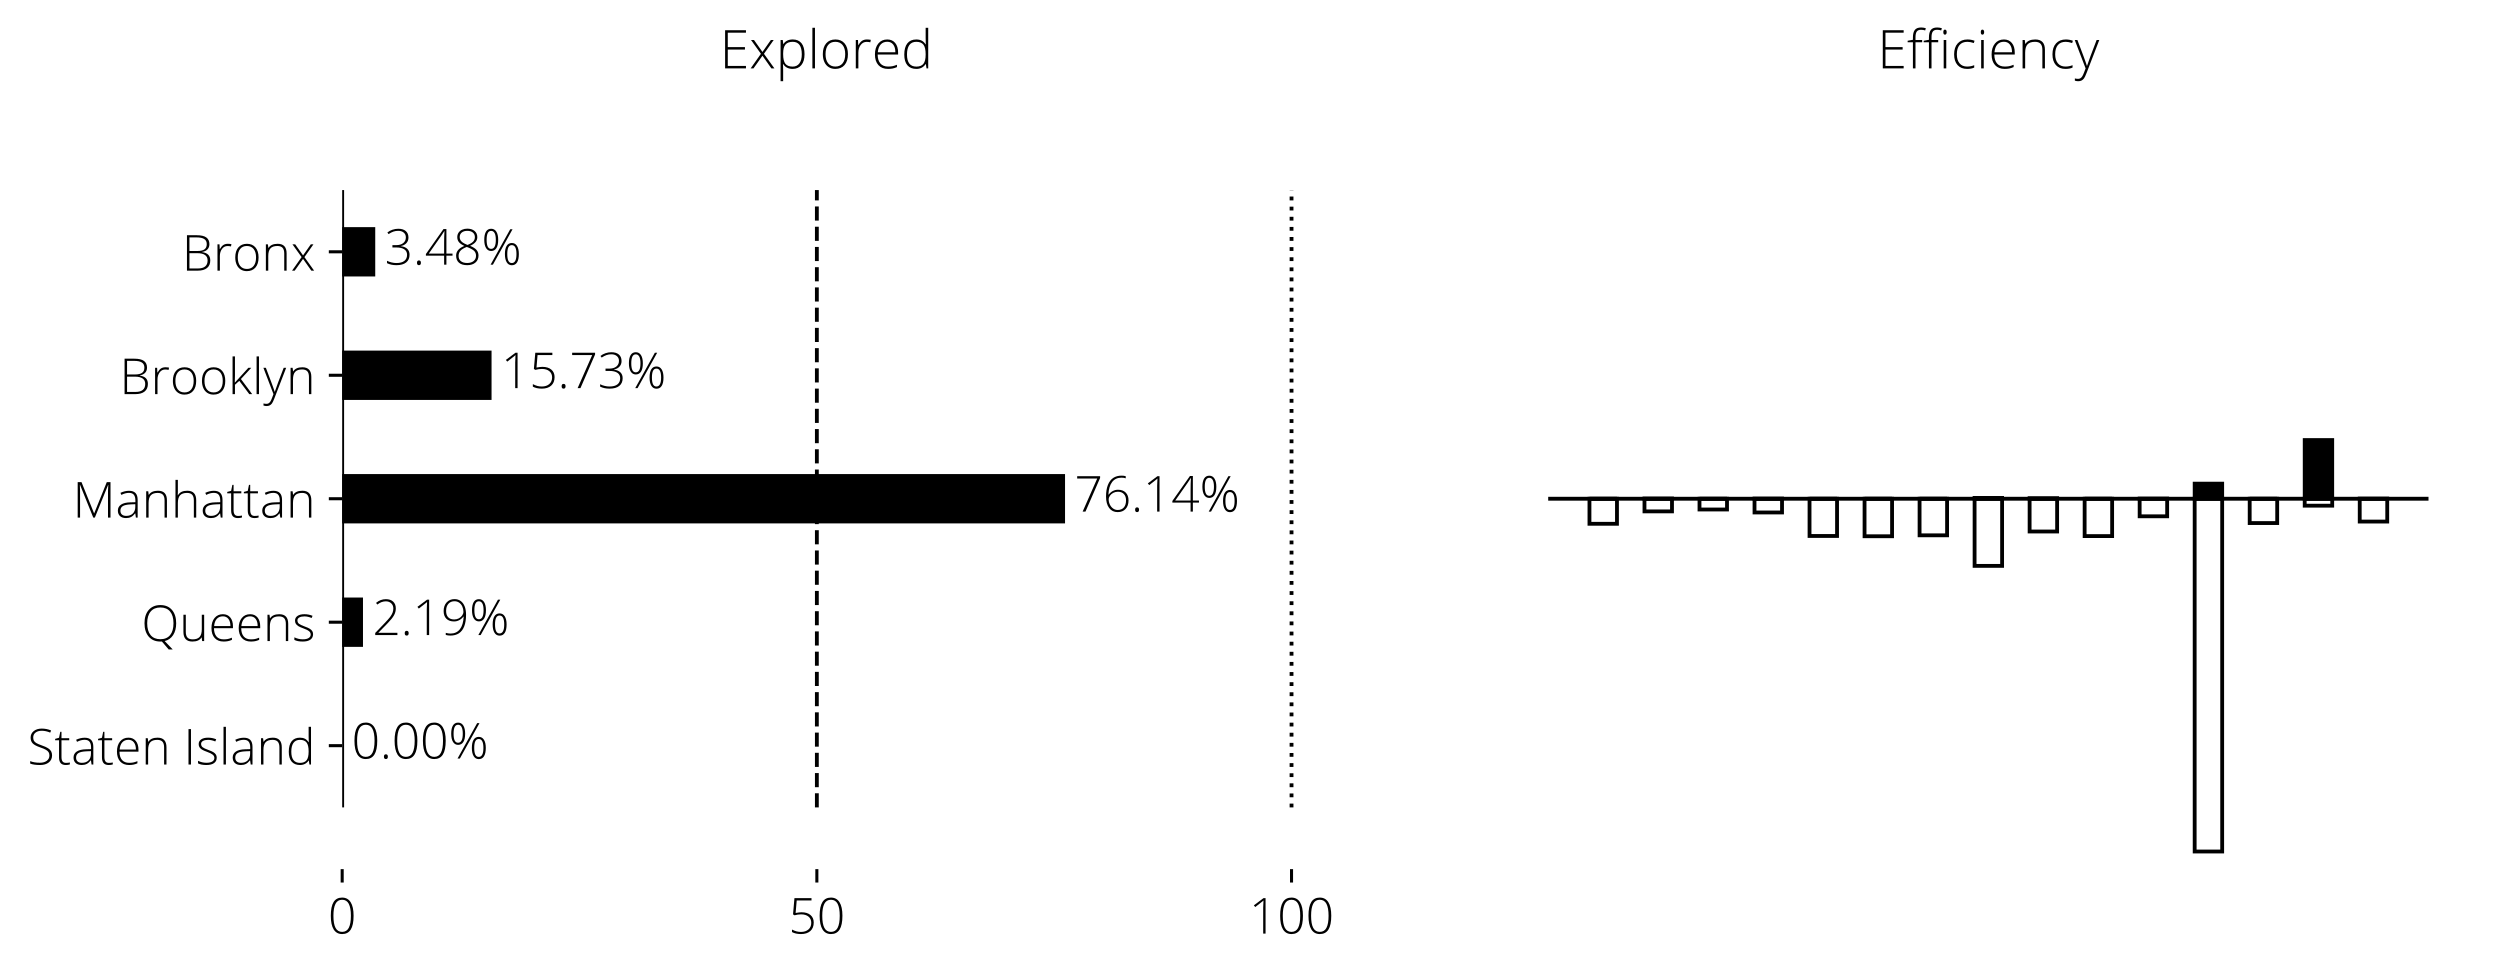
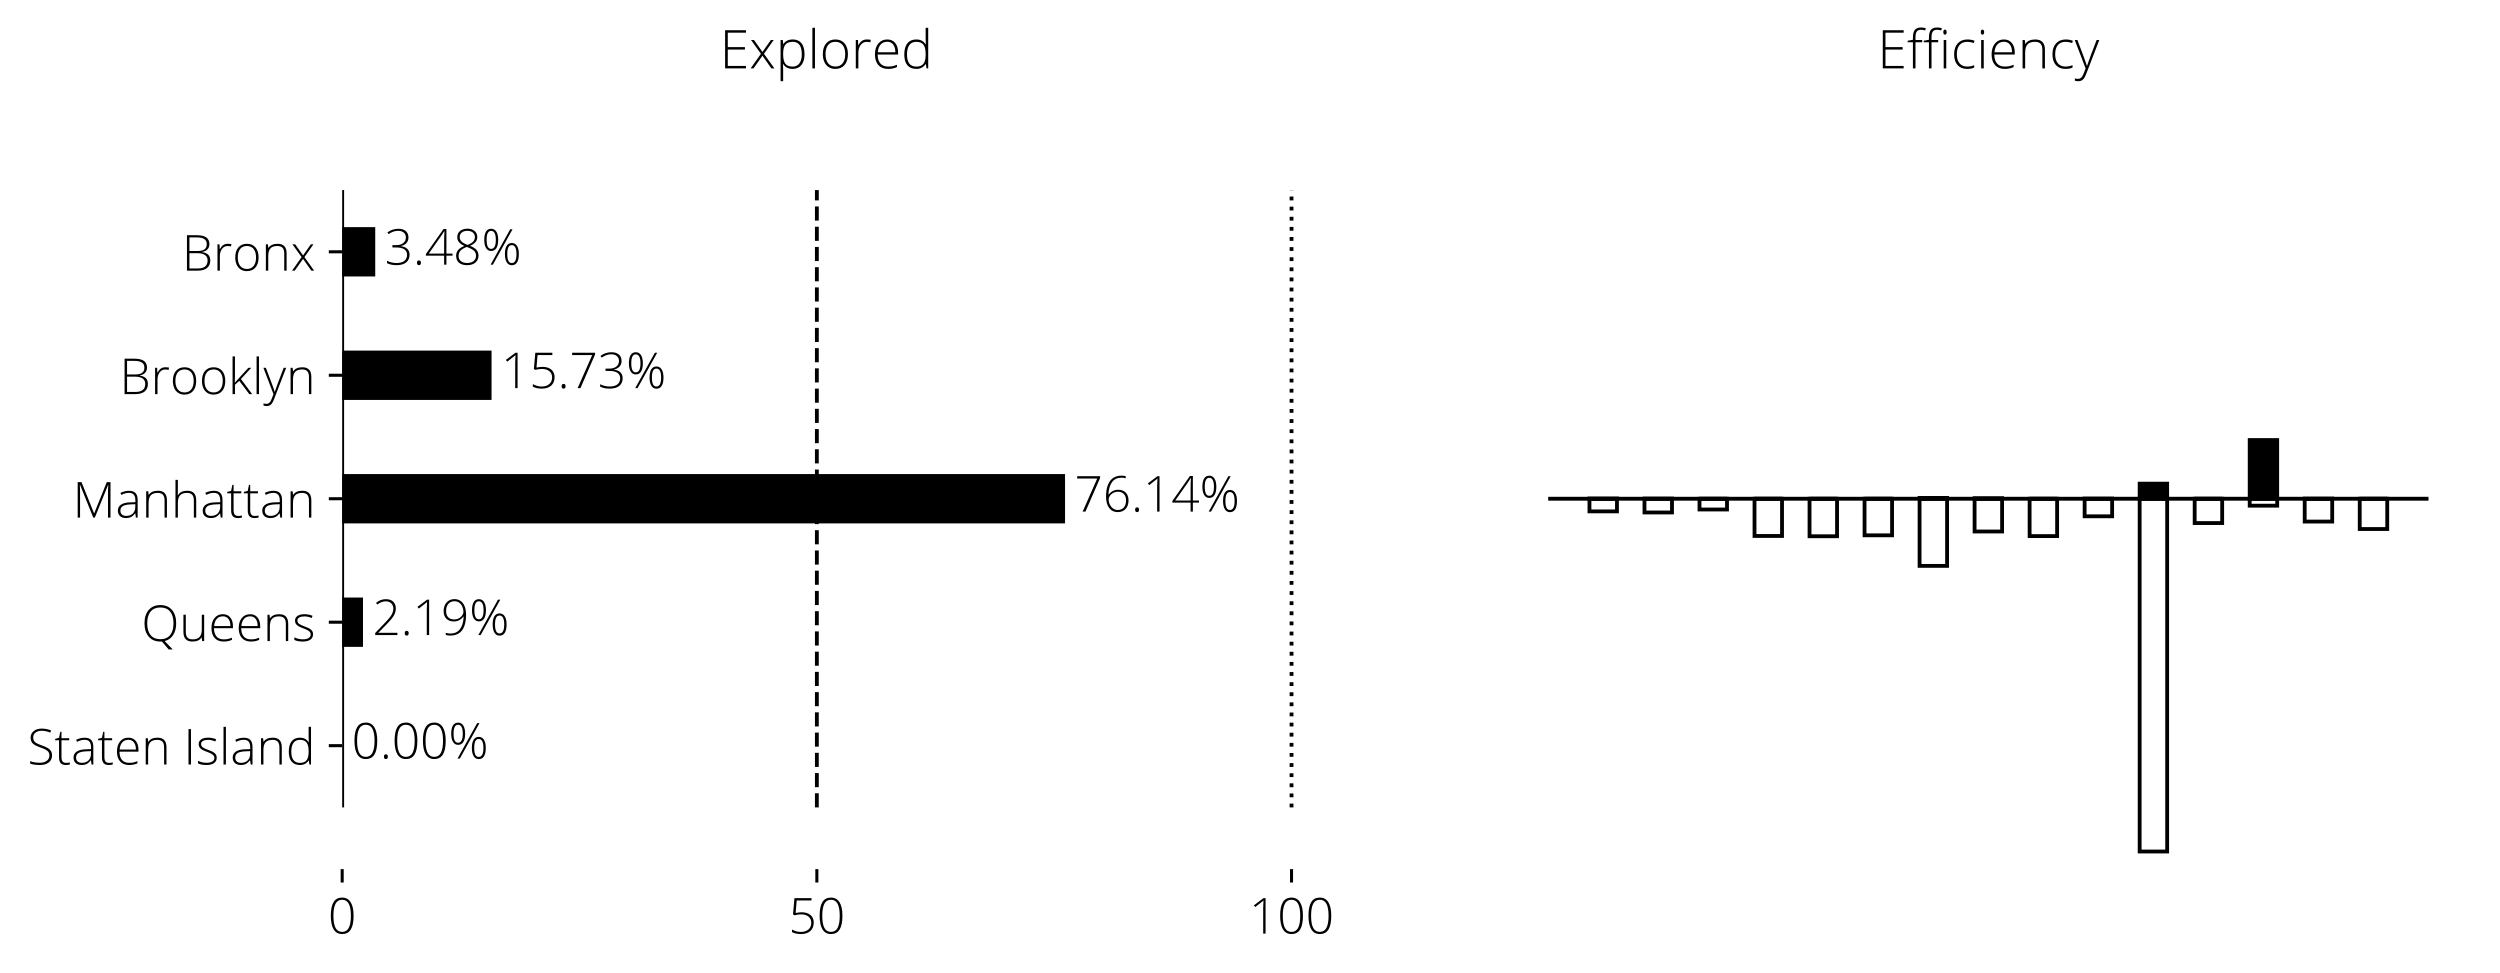
<svg xmlns="http://www.w3.org/2000/svg" xmlns:xlink="http://www.w3.org/1999/xlink" width="654.828pt" height="254.856pt" viewBox="0 0 654.828 254.856" version="1.1">
  <defs>
    <style type="text/css">*{stroke-linejoin: round; stroke-linecap: butt}</style>
  </defs>
  <g id="figure_1">
    <g id="patch_1">
      <path d="M 0 254.856  L 654.828 254.856  L 654.828 0  L 0 0  z " style="fill: #ffffff" />
    </g>
    <g id="axes_1">
      <g id="patch_2">
        <path d="M 89.628 227.654  L 343.265 227.654  L 343.265 33.614  L 89.628 33.614  L 89.628 227.654  z " style="fill: none" />
      </g>
      <g id="patch_3">
-         <path d="M 89.628 201.782  L 89.628 201.782  L 89.628 188.846  L 89.628 188.846  z " clip-path="url(#pad4d005eef)" />
+         <path d="M 89.628 201.782  L 89.628 201.782  L 89.628 188.846  L 89.628 188.846  z " clip-path="url(#p60355e409a)" />
      </g>
      <g id="patch_4">
-         <path d="M 89.628 169.442  L 95.077 169.442  L 95.077 156.506  L 89.628 156.506  z " clip-path="url(#pad4d005eef)" />
+         <path d="M 89.628 169.442  L 95.077 169.442  L 95.077 156.506  L 89.628 156.506  z " clip-path="url(#p60355e409a)" />
      </g>
      <g id="patch_5">
-         <path d="M 89.628 137.102  L 278.967 137.102  L 278.967 124.166  L 89.628 124.166  z " clip-path="url(#pad4d005eef)" />
+         <path d="M 89.628 137.102  L 278.967 137.102  L 278.967 124.166  L 89.628 124.166  z " clip-path="url(#p60355e409a)" />
      </g>
      <g id="patch_6">
-         <path d="M 89.628 104.762  L 128.753 104.762  L 128.753 91.826  L 89.628 91.826  z " clip-path="url(#pad4d005eef)" />
+         <path d="M 89.628 104.762  L 128.753 104.762  L 128.753 91.826  L 89.628 91.826  z " clip-path="url(#p60355e409a)" />
      </g>
      <g id="patch_7">
-         <path d="M 89.628 72.422  L 98.287 72.422  L 98.287 59.486  L 89.628 59.486  z " clip-path="url(#pad4d005eef)" />
+         <path d="M 89.628 72.422  L 98.287 72.422  L 98.287 59.486  L 89.628 59.486  z " clip-path="url(#p60355e409a)" />
      </g>
      <g id="matplotlib.axis_1">
        <g id="xtick_1">
          <g id="line2d_1">
            <defs>
-               <path id="md02a4aaada" d="M 0 0  L 0 3.5  " style="stroke: #000000; stroke-width: 0.8" />
+               <path id="mf20b059250" d="M 0 0  L 0 3.5  " style="stroke: #000000; stroke-width: 0.8" />
            </defs>
            <g>
-               <use xlink:href="#md02a4aaada" x="89.628" y="227.654" style="stroke: #000000; stroke-width: 0.8" />
+               <use xlink:href="#mf20b059250" x="89.628" y="227.654" style="stroke: #000000; stroke-width: 0.8" />
            </g>
          </g>
          <g id="text_1">
            <g transform="translate(85.91836 244.5322) scale(0.13 -0.13)">
              <defs>
                <path id="OpenSans-Light-30" d="M 3297 2297  Q 3297 1094 2930 515  Q 2563 -63 1819 -63  Q 1103 -63 731 532  Q 359 1128 359 2297  Q 359 3491 720 4066  Q 1081 4641 1819 4641  Q 2541 4641 2919 4045  Q 3297 3450 3297 2297  z M 697 2297  Q 697 1234 975 726  Q 1253 219 1819 219  Q 2409 219 2679 744  Q 2950 1269 2950 2297  Q 2950 3309 2679 3834  Q 2409 4359 1819 4359  Q 1228 4359 962 3834  Q 697 3309 697 2297  z " transform="scale(0.015625)" />
              </defs>
              <use xlink:href="#OpenSans-Light-30" />
            </g>
          </g>
        </g>
        <g id="xtick_2">
          <g id="line2d_2">
            <g>
-               <use xlink:href="#md02a4aaada" x="213.96" y="227.654" style="stroke: #000000; stroke-width: 0.8" />
+               <use xlink:href="#mf20b059250" x="213.96" y="227.654" style="stroke: #000000; stroke-width: 0.8" />
            </g>
          </g>
          <g id="text_2">
            <g transform="translate(206.5398 244.5322) scale(0.13 -0.13)">
              <defs>
                <path id="OpenSans-Light-35" d="M 1678 2747  Q 2409 2747 2829 2394  Q 3250 2041 3250 1422  Q 3250 719 2812 328  Q 2375 -63 1606 -63  Q 1266 -63 959 4  Q 653 72 447 197  L 447 519  Q 784 347 1046 280  Q 1309 213 1606 213  Q 2206 213 2568 530  Q 2931 847 2931 1388  Q 2931 1897 2578 2187  Q 2225 2478 1619 2478  Q 1213 2478 769 2356  L 581 2478  L 763 4569  L 2963 4569  L 2963 4269  L 1056 4269  L 916 2656  Q 1403 2747 1678 2747  z " transform="scale(0.015625)" />
              </defs>
              <use xlink:href="#OpenSans-Light-35" />
              <use xlink:href="#OpenSans-Light-30" x="57.08" />
            </g>
          </g>
        </g>
        <g id="xtick_3">
          <g id="line2d_3">
            <g>
-               <use xlink:href="#md02a4aaada" x="338.292" y="227.654" style="stroke: #000000; stroke-width: 0.8" />
+               <use xlink:href="#mf20b059250" x="338.292" y="227.654" style="stroke: #000000; stroke-width: 0.8" />
            </g>
          </g>
          <g id="text_3">
            <g transform="translate(327.1613 244.5322) scale(0.13 -0.13)">
              <defs>
                <path id="OpenSans-Light-31" d="M 2131 0  L 1825 0  L 1825 3328  Q 1825 3781 1863 4269  Q 1816 4222 1766 4178  Q 1716 4134 800 3419  L 622 3641  L 1863 4569  L 2131 4569  L 2131 0  z " transform="scale(0.015625)" />
              </defs>
              <use xlink:href="#OpenSans-Light-31" />
              <use xlink:href="#OpenSans-Light-30" x="57.08" />
              <use xlink:href="#OpenSans-Light-30" x="114.16" />
            </g>
          </g>
        </g>
      </g>
      <g id="matplotlib.axis_2">
        <g id="ytick_1">
          <g id="line2d_4">
            <defs>
-               <path id="mfb2065082c" d="M 0 0  L -3.5 0  " style="stroke: #000000; stroke-width: 0.8" />
+               <path id="md1e1c211ba" d="M 0 0  L -3.5 0  " style="stroke: #000000; stroke-width: 0.8" />
            </defs>
            <g>
-               <use xlink:href="#mfb2065082c" x="89.628" y="195.314" style="stroke: #000000; stroke-width: 0.8" />
+               <use xlink:href="#md1e1c211ba" x="89.628" y="195.314" style="stroke: #000000; stroke-width: 0.8" />
            </g>
          </g>
          <g id="text_4">
            <g transform="translate(7.2 200.2532) scale(0.13 -0.13)">
              <defs>
                <path id="OpenSans-Light-53" d="M 3169 1178  Q 3169 606 2748 271  Q 2328 -63 1631 -63  Q 794 -63 347 122  L 347 441  Q 841 231 1606 231  Q 2169 231 2498 489  Q 2828 747 2828 1166  Q 2828 1425 2718 1595  Q 2609 1766 2362 1906  Q 2116 2047 1638 2209  Q 938 2450 670 2729  Q 403 3009 403 3475  Q 403 3988 804 4311  Q 1206 4634 1838 4634  Q 2481 4634 3047 4391  L 2931 4116  Q 2363 4353 1844 4353  Q 1338 4353 1038 4118  Q 738 3884 738 3481  Q 738 3228 830 3065  Q 922 2903 1131 2773  Q 1341 2644 1850 2463  Q 2384 2278 2653 2104  Q 2922 1931 3045 1711  Q 3169 1491 3169 1178  z " transform="scale(0.015625)" />
                <path id="OpenSans-Light-74" d="M 1466 213  Q 1759 213 1978 263  L 1978 13  Q 1753 -63 1459 -63  Q 1009 -63 795 178  Q 581 419 581 934  L 581 3128  L 78 3128  L 78 3309  L 581 3450  L 738 4219  L 897 4219  L 897 3397  L 1894 3397  L 1894 3128  L 897 3128  L 897 978  Q 897 588 1034 400  Q 1172 213 1466 213  z " transform="scale(0.015625)" />
                <path id="OpenSans-Light-61" d="M 2631 0  L 2553 538  L 2528 538  Q 2272 209 2001 73  Q 1731 -63 1363 -63  Q 863 -63 584 193  Q 306 450 306 903  Q 306 1400 720 1675  Q 1134 1950 1919 1966  L 2566 1984  L 2566 2209  Q 2566 2694 2369 2941  Q 2172 3188 1734 3188  Q 1263 3188 756 2925  L 641 3194  Q 1200 3456 1747 3456  Q 2306 3456 2582 3165  Q 2859 2875 2859 2259  L 2859 0  L 2631 0  z M 1381 219  Q 1925 219 2239 530  Q 2553 841 2553 1394  L 2553 1728  L 1959 1703  Q 1244 1669 939 1480  Q 634 1291 634 891  Q 634 572 829 395  Q 1025 219 1381 219  z " transform="scale(0.015625)" />
                <path id="OpenSans-Light-65" d="M 1941 -63  Q 1200 -63 786 393  Q 372 850 372 1672  Q 372 2484 772 2973  Q 1172 3463 1850 3463  Q 2450 3463 2797 3044  Q 3144 2625 3144 1906  L 3144 1656  L 697 1656  Q 703 956 1023 587  Q 1344 219 1941 219  Q 2231 219 2451 259  Q 2672 300 3009 434  L 3009 153  Q 2722 28 2478 -17  Q 2234 -63 1941 -63  z M 1850 3188  Q 1359 3188 1062 2864  Q 766 2541 716 1931  L 2816 1931  Q 2816 2522 2559 2855  Q 2303 3188 1850 3188  z " transform="scale(0.015625)" />
                <path id="OpenSans-Light-6e" d="M 2938 0  L 2938 2203  Q 2938 2716 2722 2948  Q 2506 3181 2053 3181  Q 1444 3181 1161 2873  Q 878 2566 878 1875  L 878 0  L 569 0  L 569 3397  L 831 3397  L 891 2931  L 909 2931  Q 1241 3463 2088 3463  Q 3244 3463 3244 2222  L 3244 0  L 2938 0  z " transform="scale(0.015625)" />
                <path id="OpenSans-Light-20" transform="scale(0.015625)" />
                <path id="OpenSans-Light-49" d="M 647 0  L 647 4569  L 966 4569  L 966 0  L 647 0  z " transform="scale(0.015625)" />
                <path id="OpenSans-Light-73" d="M 2675 884  Q 2675 428 2328 182  Q 1981 -63 1344 -63  Q 663 -63 263 147  L 263 481  Q 775 225 1344 225  Q 1847 225 2108 392  Q 2369 559 2369 838  Q 2369 1094 2161 1269  Q 1953 1444 1478 1613  Q 969 1797 762 1930  Q 556 2063 451 2230  Q 347 2397 347 2638  Q 347 3019 667 3241  Q 988 3463 1563 3463  Q 2113 3463 2606 3256  L 2491 2975  Q 1991 3181 1563 3181  Q 1147 3181 903 3043  Q 659 2906 659 2663  Q 659 2397 848 2237  Q 1038 2078 1588 1881  Q 2047 1716 2256 1583  Q 2466 1450 2570 1281  Q 2675 1113 2675 884  z " transform="scale(0.015625)" />
                <path id="OpenSans-Light-6c" d="M 878 0  L 569 0  L 569 4863  L 878 4863  L 878 0  z " transform="scale(0.015625)" />
                <path id="OpenSans-Light-64" d="M 1813 3463  Q 2181 3463 2450 3328  Q 2719 3194 2931 2869  L 2950 2869  Q 2931 3263 2931 3641  L 2931 4863  L 3238 4863  L 3238 0  L 3034 0  L 2956 519  L 2931 519  Q 2544 -63 1819 -63  Q 1116 -63 744 375  Q 372 813 372 1650  Q 372 2531 740 2997  Q 1109 3463 1813 3463  z M 1813 3181  Q 1256 3181 976 2790  Q 697 2400 697 1656  Q 697 213 1819 213  Q 2394 213 2662 547  Q 2931 881 2931 1650  L 2931 1703  Q 2931 2491 2667 2836  Q 2403 3181 1813 3181  z " transform="scale(0.015625)" />
              </defs>
              <use xlink:href="#OpenSans-Light-53" />
              <use xlink:href="#OpenSans-Light-74" x="54.492" />
              <use xlink:href="#OpenSans-Light-61" x="87.988" />
              <use xlink:href="#OpenSans-Light-74" x="140.967" />
              <use xlink:href="#OpenSans-Light-65" x="174.463" />
              <use xlink:href="#OpenSans-Light-6e" x="229.346" />
              <use xlink:href="#OpenSans-Light-20" x="288.33" />
              <use xlink:href="#OpenSans-Light-49" x="314.307" />
              <use xlink:href="#OpenSans-Light-73" x="339.502" />
              <use xlink:href="#OpenSans-Light-6c" x="386.084" />
              <use xlink:href="#OpenSans-Light-61" x="408.691" />
              <use xlink:href="#OpenSans-Light-6e" x="461.67" />
              <use xlink:href="#OpenSans-Light-64" x="520.654" />
            </g>
          </g>
        </g>
        <g id="ytick_2">
          <g id="line2d_5">
            <g>
-               <use xlink:href="#mfb2065082c" x="89.628" y="162.974" style="stroke: #000000; stroke-width: 0.8" />
+               <use xlink:href="#md1e1c211ba" x="89.628" y="162.974" style="stroke: #000000; stroke-width: 0.8" />
            </g>
          </g>
          <g id="text_5">
            <g transform="translate(37.03094 167.9132) scale(0.13 -0.13)">
              <defs>
                <path id="OpenSans-Light-51" d="M 4488 2291  Q 4488 1372 4094 770  Q 3700 169 3003 0  L 4044 -1088  L 3525 -1088  L 2644 -56  L 2541 -63  L 2444 -63  Q 1491 -63 947 570  Q 403 1203 403 2297  Q 403 3388 951 4014  Q 1500 4641 2450 4641  Q 3406 4641 3947 4011  Q 4488 3381 4488 2291  z M 750 2291  Q 750 1309 1187 773  Q 1625 238 2444 238  Q 3269 238 3705 769  Q 4141 1300 4141 2291  Q 4141 3278 3705 3804  Q 3269 4331 2450 4331  Q 1634 4331 1192 3800  Q 750 3269 750 2291  z " transform="scale(0.015625)" />
                <path id="OpenSans-Light-75" d="M 838 3397  L 838 1197  Q 838 684 1053 451  Q 1269 219 1722 219  Q 2328 219 2614 525  Q 2900 831 2900 1522  L 2900 3397  L 3206 3397  L 3206 0  L 2944 0  L 2888 469  L 2869 469  Q 2538 -63 1691 -63  Q 531 -63 531 1178  L 531 3397  L 838 3397  z " transform="scale(0.015625)" />
              </defs>
              <use xlink:href="#OpenSans-Light-51" />
              <use xlink:href="#OpenSans-Light-75" x="76.416" />
              <use xlink:href="#OpenSans-Light-65" x="135.4" />
              <use xlink:href="#OpenSans-Light-65" x="190.283" />
              <use xlink:href="#OpenSans-Light-6e" x="245.166" />
              <use xlink:href="#OpenSans-Light-73" x="304.15" />
            </g>
          </g>
        </g>
        <g id="ytick_3">
          <g id="line2d_6">
            <g>
-               <use xlink:href="#mfb2065082c" x="89.628" y="130.634" style="stroke: #000000; stroke-width: 0.8" />
+               <use xlink:href="#md1e1c211ba" x="89.628" y="130.634" style="stroke: #000000; stroke-width: 0.8" />
            </g>
          </g>
          <g id="text_6">
            <g transform="translate(19.03406 135.5732) scale(0.13 -0.13)">
              <defs>
                <path id="OpenSans-Light-4d" d="M 2656 0  L 953 4219  L 928 4219  Q 953 3831 953 3425  L 953 0  L 647 0  L 647 4569  L 1141 4569  L 2759 550  L 2778 550  L 4397 4569  L 4878 4569  L 4878 0  L 4556 0  L 4556 3463  Q 4556 3825 4594 4213  L 4569 4213  L 2859 0  L 2656 0  z " transform="scale(0.015625)" />
                <path id="OpenSans-Light-68" d="M 2938 0  L 2938 2203  Q 2938 2716 2722 2948  Q 2506 3181 2053 3181  Q 1444 3181 1161 2873  Q 878 2566 878 1875  L 878 0  L 569 0  L 569 4863  L 878 4863  L 878 3316  L 863 2881  L 884 2881  Q 1075 3188 1365 3325  Q 1656 3463 2088 3463  Q 3244 3463 3244 2222  L 3244 0  L 2938 0  z " transform="scale(0.015625)" />
              </defs>
              <use xlink:href="#OpenSans-Light-4d" />
              <use xlink:href="#OpenSans-Light-61" x="86.279" />
              <use xlink:href="#OpenSans-Light-6e" x="139.258" />
              <use xlink:href="#OpenSans-Light-68" x="198.242" />
              <use xlink:href="#OpenSans-Light-61" x="257.227" />
              <use xlink:href="#OpenSans-Light-74" x="310.205" />
              <use xlink:href="#OpenSans-Light-74" x="343.701" />
              <use xlink:href="#OpenSans-Light-61" x="377.197" />
              <use xlink:href="#OpenSans-Light-6e" x="430.176" />
            </g>
          </g>
        </g>
        <g id="ytick_4">
          <g id="line2d_7">
            <g>
-               <use xlink:href="#mfb2065082c" x="89.628" y="98.294" style="stroke: #000000; stroke-width: 0.8" />
+               <use xlink:href="#md1e1c211ba" x="89.628" y="98.294" style="stroke: #000000; stroke-width: 0.8" />
            </g>
          </g>
          <g id="text_7">
            <g transform="translate(31.31703 103.2332) scale(0.13 -0.13)">
              <defs>
                <path id="OpenSans-Light-42" d="M 647 4569  L 1900 4569  Q 2747 4569 3144 4281  Q 3541 3994 3541 3413  Q 3541 3016 3298 2752  Q 3056 2488 2591 2413  L 2591 2394  Q 3138 2313 3395 2048  Q 3653 1784 3653 1313  Q 3653 681 3234 340  Q 2816 0 2047 0  L 647 0  L 647 4569  z M 966 2534  L 1972 2534  Q 2616 2534 2908 2748  Q 3200 2963 3200 3419  Q 3200 3875 2870 4081  Q 2541 4288 1888 4288  L 966 4288  L 966 2534  z M 966 2253  L 966 281  L 2041 281  Q 3309 281 3309 1313  Q 3309 2253 1972 2253  L 966 2253  z " transform="scale(0.015625)" />
                <path id="OpenSans-Light-72" d="M 1906 3463  Q 2122 3463 2369 3419  L 2309 3122  Q 2097 3175 1869 3175  Q 1434 3175 1156 2806  Q 878 2438 878 1875  L 878 0  L 569 0  L 569 3397  L 831 3397  L 863 2784  L 884 2784  Q 1094 3159 1331 3311  Q 1569 3463 1906 3463  z " transform="scale(0.015625)" />
                <path id="OpenSans-Light-6f" d="M 3378 1703  Q 3378 872 2975 404  Q 2572 -63 1863 -63  Q 1416 -63 1075 153  Q 734 369 553 772  Q 372 1175 372 1703  Q 372 2534 775 2998  Q 1178 3463 1881 3463  Q 2581 3463 2979 2992  Q 3378 2522 3378 1703  z M 697 1703  Q 697 1003 1005 611  Q 1313 219 1875 219  Q 2438 219 2745 611  Q 3053 1003 3053 1703  Q 3053 2406 2742 2793  Q 2431 3181 1869 3181  Q 1306 3181 1001 2795  Q 697 2409 697 1703  z " transform="scale(0.015625)" />
                <path id="OpenSans-Light-6b" d="M 872 1491  L 2606 3397  L 2981 3397  L 1644 1947  L 3097 0  L 2725 0  L 1434 1716  L 878 1209  L 878 0  L 569 0  L 569 4863  L 878 4863  L 878 2425  L 856 1491  L 872 1491  z " transform="scale(0.015625)" />
                <path id="OpenSans-Light-79" d="M 0 3397  L 319 3397  L 1038 1491  Q 1366 613 1453 306  L 1472 306  Q 1603 709 1900 1509  L 2619 3397  L 2938 3397  L 1416 -550  Q 1231 -1031 1106 -1200  Q 981 -1369 814 -1453  Q 647 -1538 409 -1538  Q 231 -1538 13 -1472  L 13 -1203  Q 194 -1253 403 -1253  Q 563 -1253 684 -1178  Q 806 -1103 904 -945  Q 1003 -788 1133 -445  Q 1263 -103 1300 0  L 0 3397  z " transform="scale(0.015625)" />
              </defs>
              <use xlink:href="#OpenSans-Light-42" />
              <use xlink:href="#OpenSans-Light-72" x="62.695" />
              <use xlink:href="#OpenSans-Light-6f" x="101.611" />
              <use xlink:href="#OpenSans-Light-6f" x="160.205" />
              <use xlink:href="#OpenSans-Light-6b" x="218.799" />
              <use xlink:href="#OpenSans-Light-6c" x="267.188" />
              <use xlink:href="#OpenSans-Light-79" x="289.795" />
              <use xlink:href="#OpenSans-Light-6e" x="335.693" />
            </g>
          </g>
        </g>
        <g id="ytick_5">
          <g id="line2d_8">
            <g>
-               <use xlink:href="#mfb2065082c" x="89.628" y="65.954" style="stroke: #000000; stroke-width: 0.8" />
+               <use xlink:href="#md1e1c211ba" x="89.628" y="65.954" style="stroke: #000000; stroke-width: 0.8" />
            </g>
          </g>
          <g id="text_8">
            <g transform="translate(47.65641 70.89317) scale(0.13 -0.13)">
              <defs>
                <path id="OpenSans-Light-78" d="M 1403 1747  L 219 3397  L 575 3397  L 1588 1966  L 2591 3397  L 2931 3397  L 1766 1747  L 3016 0  L 2656 0  L 1588 1516  L 513 0  L 172 0  L 1403 1747  z " transform="scale(0.015625)" />
              </defs>
              <use xlink:href="#OpenSans-Light-42" />
              <use xlink:href="#OpenSans-Light-72" x="62.695" />
              <use xlink:href="#OpenSans-Light-6f" x="101.611" />
              <use xlink:href="#OpenSans-Light-6e" x="160.205" />
              <use xlink:href="#OpenSans-Light-78" x="219.189" />
            </g>
          </g>
        </g>
      </g>
      <g id="LineCollection_1">
-         <path d="M 89.628 211.484  L 89.628 49.784  " clip-path="url(#pad4d005eef)" style="fill: none; stroke: #000000" />
+         <path d="M 89.628 211.484  L 89.628 49.784  " clip-path="url(#p60355e409a)" style="fill: none; stroke: #000000" />
      </g>
      <g id="LineCollection_2">
-         <path d="M 213.96 211.484  L 213.96 49.784  " clip-path="url(#pad4d005eef)" style="fill: none; stroke-dasharray: 3.7,1.6; stroke-dashoffset: 0; stroke: #000000" />
+         <path d="M 213.96 211.484  L 213.96 49.784  " clip-path="url(#p60355e409a)" style="fill: none; stroke-dasharray: 3.7,1.6; stroke-dashoffset: 0; stroke: #000000" />
      </g>
      <g id="LineCollection_3">
-         <path d="M 338.292 211.484  L 338.292 49.784  " clip-path="url(#pad4d005eef)" style="fill: none; stroke-dasharray: 1,1.65; stroke-dashoffset: 0; stroke: #000000" />
+         <path d="M 338.292 211.484  L 338.292 49.784  " clip-path="url(#p60355e409a)" style="fill: none; stroke-dasharray: 1,1.65; stroke-dashoffset: 0; stroke: #000000" />
      </g>
      <g id="text_9">
        <g transform="translate(92.11507 198.6911) scale(0.13 -0.13)">
          <defs>
            <path id="OpenSans-Light-2e" d="M 506 244  Q 506 550 756 550  Q 1013 550 1013 244  Q 1013 -63 756 -63  Q 506 -63 506 244  z " transform="scale(0.015625)" />
            <path id="OpenSans-Light-25" d="M 659 3206  Q 659 2625 800 2333  Q 941 2041 1241 2041  Q 1844 2041 1844 3206  Q 1844 3781 1689 4070  Q 1534 4359 1241 4359  Q 941 4359 800 4070  Q 659 3781 659 3206  z M 2150 3206  Q 2150 2500 1915 2133  Q 1681 1766 1241 1766  Q 825 1766 589 2142  Q 353 2519 353 3206  Q 353 3903 578 4268  Q 803 4634 1241 4634  Q 1675 4634 1912 4257  Q 2150 3881 2150 3206  z M 3322 1369  Q 3322 791 3462 502  Q 3603 213 3903 213  Q 4506 213 4506 1369  Q 4506 2522 3903 2522  Q 3603 2522 3462 2236  Q 3322 1950 3322 1369  z M 4813 1369  Q 4813 663 4581 295  Q 4350 -72 3909 -72  Q 3484 -72 3250 308  Q 3016 688 3016 1369  Q 3016 2072 3245 2434  Q 3475 2797 3909 2797  Q 4338 2797 4575 2422  Q 4813 2047 4813 1369  z M 4000 4569  L 1466 0  L 1166 0  L 3700 4569  L 4000 4569  z " transform="scale(0.015625)" />
          </defs>
          <use xlink:href="#OpenSans-Light-30" />
          <use xlink:href="#OpenSans-Light-2e" x="57.08" />
          <use xlink:href="#OpenSans-Light-30" x="80.859" />
          <use xlink:href="#OpenSans-Light-30" x="137.939" />
          <use xlink:href="#OpenSans-Light-25" x="195.02" />
        </g>
      </g>
      <g id="text_10">
        <g transform="translate(97.5641 166.3511) scale(0.13 -0.13)">
          <defs>
            <path id="OpenSans-Light-32" d="M 3213 0  L 353 0  L 353 275  L 1569 1544  Q 2081 2075 2287 2356  Q 2494 2638 2591 2894  Q 2688 3150 2688 3431  Q 2688 3841 2419 4097  Q 2150 4353 1722 4353  Q 1150 4353 628 3938  L 459 4153  Q 1031 4634 1728 4634  Q 2325 4634 2667 4315  Q 3009 3997 3009 3438  Q 3009 2984 2779 2561  Q 2550 2138 1941 1516  L 769 313  L 769 300  L 3213 300  L 3213 0  z " transform="scale(0.015625)" />
            <path id="OpenSans-Light-39" d="M 3238 2631  Q 3238 1731 3002 1125  Q 2766 519 2314 228  Q 1863 -63 1222 -63  Q 897 -63 622 19  L 622 288  Q 756 244 945 220  Q 1134 197 1234 197  Q 2006 197 2443 755  Q 2881 1313 2931 2381  L 2894 2381  Q 2666 2081 2350 1920  Q 2034 1759 1691 1759  Q 1056 1759 701 2109  Q 347 2459 347 3103  Q 347 3791 736 4216  Q 1125 4641 1747 4641  Q 2197 4641 2534 4405  Q 2872 4169 3055 3712  Q 3238 3256 3238 2631  z M 1747 4366  Q 1253 4366 959 4033  Q 666 3700 666 3122  Q 666 2578 937 2297  Q 1209 2016 1716 2016  Q 2031 2016 2304 2156  Q 2578 2297 2739 2530  Q 2900 2763 2900 3003  Q 2900 3369 2754 3687  Q 2609 4006 2348 4186  Q 2088 4366 1747 4366  z " transform="scale(0.015625)" />
          </defs>
          <use xlink:href="#OpenSans-Light-32" />
          <use xlink:href="#OpenSans-Light-2e" x="57.08" />
          <use xlink:href="#OpenSans-Light-31" x="80.859" />
          <use xlink:href="#OpenSans-Light-39" x="137.939" />
          <use xlink:href="#OpenSans-Light-25" x="195.02" />
        </g>
      </g>
      <g id="text_11">
        <g transform="translate(281.4537 134.0111) scale(0.13 -0.13)">
          <defs>
            <path id="OpenSans-Light-37" d="M 1044 0  L 2925 4269  L 341 4269  L 341 4569  L 3297 4569  L 3297 4341  L 1409 0  L 1044 0  z " transform="scale(0.015625)" />
            <path id="OpenSans-Light-36" d="M 409 1947  Q 409 2838 651 3445  Q 894 4053 1339 4347  Q 1784 4641 2413 4641  Q 2706 4641 2950 4569  L 2950 4294  Q 2722 4378 2400 4378  Q 1628 4378 1198 3822  Q 769 3266 716 2203  L 756 2203  Q 994 2509 1300 2665  Q 1606 2822 1947 2822  Q 2588 2822 2948 2456  Q 3309 2091 3309 1447  Q 3309 747 2929 342  Q 2550 -63 1906 -63  Q 1213 -63 811 467  Q 409 997 409 1947  z M 1906 213  Q 2419 213 2703 534  Q 2988 856 2988 1453  Q 2988 1978 2706 2272  Q 2425 2566 1941 2566  Q 1622 2566 1348 2425  Q 1075 2284 912 2051  Q 750 1819 750 1575  Q 750 1228 904 908  Q 1059 588 1323 400  Q 1588 213 1906 213  z " transform="scale(0.015625)" />
            <path id="OpenSans-Light-34" d="M 3566 1166  L 2778 1166  L 2778 0  L 2484 0  L 2484 1166  L 134 1166  L 134 1375  L 2400 4594  L 2778 4594  L 2778 1434  L 3566 1434  L 3566 1166  z M 2484 1434  L 2484 2741  Q 2484 3684 2528 4325  L 2503 4325  Q 2441 4209 2119 3738  L 506 1434  L 2484 1434  z " transform="scale(0.015625)" />
          </defs>
          <use xlink:href="#OpenSans-Light-37" />
          <use xlink:href="#OpenSans-Light-36" x="57.08" />
          <use xlink:href="#OpenSans-Light-2e" x="114.16" />
          <use xlink:href="#OpenSans-Light-31" x="137.939" />
          <use xlink:href="#OpenSans-Light-34" x="195.02" />
          <use xlink:href="#OpenSans-Light-25" x="252.1" />
        </g>
      </g>
      <g id="text_12">
        <g transform="translate(131.2399 101.6711) scale(0.13 -0.13)">
          <defs>
            <path id="OpenSans-Light-33" d="M 3059 3494  Q 3059 3069 2792 2778  Q 2525 2488 2075 2406  L 2075 2388  Q 2625 2319 2912 2037  Q 3200 1756 3200 1281  Q 3200 641 2764 289  Q 2328 -63 1509 -63  Q 813 -63 294 197  L 294 506  Q 556 369 882 291  Q 1209 213 1497 213  Q 2188 213 2534 492  Q 2881 772 2881 1281  Q 2881 1734 2526 1978  Q 2172 2222 1484 2222  L 991 2222  L 991 2522  L 1491 2522  Q 2059 2522 2392 2792  Q 2725 3063 2725 3525  Q 2725 3906 2454 4136  Q 2184 4366 1747 4366  Q 1406 4366 1125 4270  Q 844 4175 494 3944  L 341 4153  Q 606 4375 981 4504  Q 1356 4634 1741 4634  Q 2372 4634 2715 4336  Q 3059 4038 3059 3494  z " transform="scale(0.015625)" />
          </defs>
          <use xlink:href="#OpenSans-Light-31" />
          <use xlink:href="#OpenSans-Light-35" x="57.08" />
          <use xlink:href="#OpenSans-Light-2e" x="114.16" />
          <use xlink:href="#OpenSans-Light-37" x="137.939" />
          <use xlink:href="#OpenSans-Light-33" x="195.02" />
          <use xlink:href="#OpenSans-Light-25" x="252.1" />
        </g>
      </g>
      <g id="text_13">
        <g transform="translate(100.7736 69.33114) scale(0.13 -0.13)">
          <defs>
            <path id="OpenSans-Light-38" d="M 1819 4647  Q 2400 4647 2754 4350  Q 3109 4053 3109 3547  Q 3109 3197 2889 2928  Q 2669 2659 2175 2431  Q 2775 2184 3019 1890  Q 3263 1597 3263 1178  Q 3263 613 2867 275  Q 2472 -63 1806 -63  Q 1116 -63 747 253  Q 378 569 378 1172  Q 378 1581 637 1890  Q 897 2200 1441 2419  Q 938 2656 731 2920  Q 525 3184 525 3553  Q 525 3881 690 4129  Q 856 4378 1154 4512  Q 1453 4647 1819 4647  z M 697 1125  Q 697 694 989 456  Q 1281 219 1806 219  Q 2319 219 2631 470  Q 2944 722 2944 1153  Q 2944 1541 2698 1783  Q 2453 2025 1753 2291  Q 1178 2069 937 1800  Q 697 1531 697 1125  z M 1813 4366  Q 1372 4366 1105 4148  Q 838 3931 838 3553  Q 838 3334 936 3167  Q 1034 3000 1220 2864  Q 1406 2728 1844 2547  Q 2353 2744 2575 2981  Q 2797 3219 2797 3553  Q 2797 3928 2533 4147  Q 2269 4366 1813 4366  z " transform="scale(0.015625)" />
          </defs>
          <use xlink:href="#OpenSans-Light-33" />
          <use xlink:href="#OpenSans-Light-2e" x="57.08" />
          <use xlink:href="#OpenSans-Light-34" x="80.859" />
          <use xlink:href="#OpenSans-Light-38" x="137.939" />
          <use xlink:href="#OpenSans-Light-25" x="195.02" />
        </g>
      </g>
      <g id="text_14">
        <g transform="translate(188.5144 17.91219) scale(0.14 -0.14)">
          <defs>
            <path id="OpenSans-Light-45" d="M 3144 0  L 647 0  L 647 4569  L 3144 4569  L 3144 4275  L 966 4275  L 966 2547  L 3022 2547  L 3022 2253  L 966 2253  L 966 294  L 3144 294  L 3144 0  z " transform="scale(0.015625)" />
            <path id="OpenSans-Light-70" d="M 2022 -63  Q 1238 -63 878 525  L 856 525  L 866 263  Q 878 31 878 -244  L 878 -1538  L 569 -1538  L 569 3397  L 831 3397  L 891 2913  L 909 2913  Q 1259 3463 2028 3463  Q 2716 3463 3077 3011  Q 3438 2559 3438 1697  Q 3438 859 3058 398  Q 2678 -63 2022 -63  z M 2016 213  Q 2538 213 2823 600  Q 3109 988 3109 1684  Q 3109 3181 2028 3181  Q 1434 3181 1156 2854  Q 878 2528 878 1791  L 878 1691  Q 878 894 1145 553  Q 1413 213 2016 213  z " transform="scale(0.015625)" />
          </defs>
          <use xlink:href="#OpenSans-Light-45" />
          <use xlink:href="#OpenSans-Light-78" x="55.176" />
          <use xlink:href="#OpenSans-Light-70" x="104.98" />
          <use xlink:href="#OpenSans-Light-6c" x="164.502" />
          <use xlink:href="#OpenSans-Light-6f" x="187.109" />
          <use xlink:href="#OpenSans-Light-72" x="245.703" />
          <use xlink:href="#OpenSans-Light-65" x="284.619" />
          <use xlink:href="#OpenSans-Light-64" x="339.502" />
        </g>
      </g>
    </g>
    <g id="axes_2">
      <g id="patch_8">
-         <path d="M 416.329 130.634  L 423.535 130.634  L 423.535 130.634  L 416.329 130.634  z " clip-path="url(#pa492ada8ee)" style="stroke: #000000; stroke-linejoin: miter" />
+         <path d="M 416.329 130.634  L 423.535 130.634  L 423.535 130.6  L 416.329 130.6  z " clip-path="url(#pf031b4b7af)" style="stroke: #000000; stroke-linejoin: miter" />
      </g>
      <g id="patch_9">
-         <path d="M 430.741 130.634  L 437.946 130.634  L 437.946 130.6  L 430.741 130.6  z " clip-path="url(#pa492ada8ee)" style="stroke: #000000; stroke-linejoin: miter" />
+         <path d="M 430.741 130.634  L 437.946 130.634  L 437.946 130.622  L 430.741 130.622  z " clip-path="url(#pf031b4b7af)" style="stroke: #000000; stroke-linejoin: miter" />
      </g>
      <g id="patch_10">
-         <path d="M 445.152 130.634  L 452.357 130.634  L 452.357 130.634  L 445.152 130.634  z " clip-path="url(#pa492ada8ee)" style="stroke: #000000; stroke-linejoin: miter" />
+         <path d="M 445.152 130.634  L 452.357 130.634  L 452.357 130.634  L 445.152 130.634  z " clip-path="url(#pf031b4b7af)" style="stroke: #000000; stroke-linejoin: miter" />
      </g>
      <g id="patch_11">
-         <path d="M 459.563 130.634  L 466.768 130.634  L 466.768 130.622  L 459.563 130.622  z " clip-path="url(#pa492ada8ee)" style="stroke: #000000; stroke-linejoin: miter" />
+         <path d="M 459.563 130.634  L 466.768 130.634  L 466.768 130.634  L 459.563 130.634  z " clip-path="url(#pf031b4b7af)" style="stroke: #000000; stroke-linejoin: miter" />
      </g>
      <g id="patch_12">
-         <path d="M 473.974 130.634  L 481.18 130.634  L 481.18 130.634  L 473.974 130.634  z " clip-path="url(#pa492ada8ee)" style="stroke: #000000; stroke-linejoin: miter" />
+         <path d="M 473.974 130.634  L 481.18 130.634  L 481.18 130.634  L 473.974 130.634  z " clip-path="url(#pf031b4b7af)" style="stroke: #000000; stroke-linejoin: miter" />
      </g>
      <g id="patch_13">
-         <path d="M 488.385 130.634  L 495.591 130.634  L 495.591 130.634  L 488.385 130.634  z " clip-path="url(#pa492ada8ee)" style="stroke: #000000; stroke-linejoin: miter" />
+         <path d="M 488.385 130.634  L 495.591 130.634  L 495.591 130.634  L 488.385 130.634  z " clip-path="url(#pf031b4b7af)" style="stroke: #000000; stroke-linejoin: miter" />
      </g>
      <g id="patch_14">
-         <path d="M 502.796 130.634  L 510.002 130.634  L 510.002 130.634  L 502.796 130.634  z " clip-path="url(#pa492ada8ee)" style="stroke: #000000; stroke-linejoin: miter" />
+         <path d="M 502.796 130.634  L 510.002 130.634  L 510.002 130.42  L 502.796 130.42  z " clip-path="url(#pf031b4b7af)" style="stroke: #000000; stroke-linejoin: miter" />
      </g>
      <g id="patch_15">
-         <path d="M 517.207 130.634  L 524.413 130.634  L 524.413 130.42  L 517.207 130.42  z " clip-path="url(#pa492ada8ee)" style="stroke: #000000; stroke-linejoin: miter" />
+         <path d="M 517.207 130.634  L 524.413 130.634  L 524.413 130.503  L 517.207 130.503  z " clip-path="url(#pf031b4b7af)" style="stroke: #000000; stroke-linejoin: miter" />
      </g>
      <g id="patch_16">
-         <path d="M 531.619 130.634  L 538.824 130.634  L 538.824 130.503  L 531.619 130.503  z " clip-path="url(#pa492ada8ee)" style="stroke: #000000; stroke-linejoin: miter" />
+         <path d="M 531.619 130.634  L 538.824 130.634  L 538.824 130.634  L 531.619 130.634  z " clip-path="url(#pf031b4b7af)" style="stroke: #000000; stroke-linejoin: miter" />
      </g>
      <g id="patch_17">
-         <path d="M 546.03 130.634  L 553.235 130.634  L 553.235 130.634  L 546.03 130.634  z " clip-path="url(#pa492ada8ee)" style="stroke: #000000; stroke-linejoin: miter" />
+         <path d="M 546.03 130.634  L 553.235 130.634  L 553.235 130.624  L 546.03 130.624  z " clip-path="url(#pf031b4b7af)" style="stroke: #000000; stroke-linejoin: miter" />
      </g>
      <g id="patch_18">
-         <path d="M 560.441 130.634  L 567.647 130.634  L 567.647 130.624  L 560.441 130.624  z " clip-path="url(#pa492ada8ee)" style="stroke: #000000; stroke-linejoin: miter" />
+         <path d="M 560.441 130.634  L 567.647 130.634  L 567.647 126.684  L 560.441 126.684  z " clip-path="url(#pf031b4b7af)" style="stroke: #000000; stroke-linejoin: miter" />
      </g>
      <g id="patch_19">
-         <path d="M 574.852 130.634  L 582.058 130.634  L 582.058 126.684  L 574.852 126.684  z " clip-path="url(#pa492ada8ee)" style="stroke: #000000; stroke-linejoin: miter" />
+         <path d="M 574.852 130.634  L 582.058 130.634  L 582.058 130.634  L 574.852 130.634  z " clip-path="url(#pf031b4b7af)" style="stroke: #000000; stroke-linejoin: miter" />
      </g>
      <g id="patch_20">
-         <path d="M 589.263 130.634  L 596.469 130.634  L 596.469 130.634  L 589.263 130.634  z " clip-path="url(#pa492ada8ee)" style="stroke: #000000; stroke-linejoin: miter" />
+         <path d="M 589.263 130.634  L 596.469 130.634  L 596.469 115.263  L 589.263 115.263  z " clip-path="url(#pf031b4b7af)" style="stroke: #000000; stroke-linejoin: miter" />
      </g>
      <g id="patch_21">
-         <path d="M 603.674 130.634  L 610.88 130.634  L 610.88 115.263  L 603.674 115.263  z " clip-path="url(#pa492ada8ee)" style="stroke: #000000; stroke-linejoin: miter" />
+         <path d="M 603.674 130.634  L 610.88 130.634  L 610.88 130.625  L 603.674 130.625  z " clip-path="url(#pf031b4b7af)" style="stroke: #000000; stroke-linejoin: miter" />
      </g>
      <g id="patch_22">
-         <path d="M 618.086 130.634  L 625.291 130.634  L 625.291 130.625  L 618.086 130.625  z " clip-path="url(#pa492ada8ee)" style="stroke: #000000; stroke-linejoin: miter" />
+         <path d="M 618.086 130.634  L 625.291 130.634  L 625.291 130.634  L 618.086 130.634  z " clip-path="url(#pf031b4b7af)" style="stroke: #000000; stroke-linejoin: miter" />
      </g>
      <g id="patch_23">
-         <path d="M 416.329 130.634  L 423.535 130.634  L 423.535 137.197  L 416.329 137.197  L 416.329 130.634  z " clip-path="url(#pa492ada8ee)" style="fill: none; stroke: #000000; stroke-linejoin: miter" />
+         <path d="M 416.329 130.634  L 423.535 130.634  L 423.535 133.947  L 416.329 133.947  L 416.329 130.634  z " clip-path="url(#pf031b4b7af)" style="fill: none; stroke: #000000; stroke-linejoin: miter" />
      </g>
      <g id="patch_24">
-         <path d="M 430.741 130.634  L 437.946 130.634  L 437.946 133.947  L 430.741 133.947  L 430.741 130.634  z " clip-path="url(#pa492ada8ee)" style="fill: none; stroke: #000000; stroke-linejoin: miter" />
+         <path d="M 430.741 130.634  L 437.946 130.634  L 437.946 134.233  L 430.741 134.233  L 430.741 130.634  z " clip-path="url(#pf031b4b7af)" style="fill: none; stroke: #000000; stroke-linejoin: miter" />
      </g>
      <g id="patch_25">
-         <path d="M 445.152 130.634  L 452.357 130.634  L 452.357 133.453  L 445.152 133.453  L 445.152 130.634  z " clip-path="url(#pa492ada8ee)" style="fill: none; stroke: #000000; stroke-linejoin: miter" />
+         <path d="M 445.152 130.634  L 452.357 130.634  L 452.357 133.453  L 445.152 133.453  L 445.152 130.634  z " clip-path="url(#pf031b4b7af)" style="fill: none; stroke: #000000; stroke-linejoin: miter" />
      </g>
      <g id="patch_26">
-         <path d="M 459.563 130.634  L 466.768 130.634  L 466.768 134.233  L 459.563 134.233  L 459.563 130.634  z " clip-path="url(#pa492ada8ee)" style="fill: none; stroke: #000000; stroke-linejoin: miter" />
+         <path d="M 459.563 130.634  L 466.768 130.634  L 466.768 140.388  L 459.563 140.388  L 459.563 130.634  z " clip-path="url(#pf031b4b7af)" style="fill: none; stroke: #000000; stroke-linejoin: miter" />
      </g>
      <g id="patch_27">
-         <path d="M 473.974 130.634  L 481.18 130.634  L 481.18 140.388  L 473.974 140.388  L 473.974 130.634  z " clip-path="url(#pa492ada8ee)" style="fill: none; stroke: #000000; stroke-linejoin: miter" />
+         <path d="M 473.974 130.634  L 481.18 130.634  L 481.18 140.461  L 473.974 140.461  L 473.974 130.634  z " clip-path="url(#pf031b4b7af)" style="fill: none; stroke: #000000; stroke-linejoin: miter" />
      </g>
      <g id="patch_28">
-         <path d="M 488.385 130.634  L 495.591 130.634  L 495.591 140.461  L 488.385 140.461  L 488.385 130.634  z " clip-path="url(#pa492ada8ee)" style="fill: none; stroke: #000000; stroke-linejoin: miter" />
+         <path d="M 488.385 130.634  L 495.591 130.634  L 495.591 140.216  L 488.385 140.216  L 488.385 130.634  z " clip-path="url(#pf031b4b7af)" style="fill: none; stroke: #000000; stroke-linejoin: miter" />
      </g>
      <g id="patch_29">
-         <path d="M 502.796 130.634  L 510.002 130.634  L 510.002 140.216  L 502.796 140.216  L 502.796 130.634  z " clip-path="url(#pa492ada8ee)" style="fill: none; stroke: #000000; stroke-linejoin: miter" />
+         <path d="M 502.796 130.634  L 510.002 130.634  L 510.002 148.221  L 502.796 148.221  L 502.796 130.634  z " clip-path="url(#pf031b4b7af)" style="fill: none; stroke: #000000; stroke-linejoin: miter" />
      </g>
      <g id="patch_30">
-         <path d="M 517.207 130.634  L 524.413 130.634  L 524.413 148.221  L 517.207 148.221  L 517.207 130.634  z " clip-path="url(#pa492ada8ee)" style="fill: none; stroke: #000000; stroke-linejoin: miter" />
+         <path d="M 517.207 130.634  L 524.413 130.634  L 524.413 139.216  L 517.207 139.216  L 517.207 130.634  z " clip-path="url(#pf031b4b7af)" style="fill: none; stroke: #000000; stroke-linejoin: miter" />
      </g>
      <g id="patch_31">
-         <path d="M 531.619 130.634  L 538.824 130.634  L 538.824 139.216  L 531.619 139.216  L 531.619 130.634  z " clip-path="url(#pa492ada8ee)" style="fill: none; stroke: #000000; stroke-linejoin: miter" />
+         <path d="M 531.619 130.634  L 538.824 130.634  L 538.824 140.418  L 531.619 140.418  L 531.619 130.634  z " clip-path="url(#pf031b4b7af)" style="fill: none; stroke: #000000; stroke-linejoin: miter" />
      </g>
      <g id="patch_32">
-         <path d="M 546.03 130.634  L 553.235 130.634  L 553.235 140.418  L 546.03 140.418  L 546.03 130.634  z " clip-path="url(#pa492ada8ee)" style="fill: none; stroke: #000000; stroke-linejoin: miter" />
+         <path d="M 546.03 130.634  L 553.235 130.634  L 553.235 135.234  L 546.03 135.234  L 546.03 130.634  z " clip-path="url(#pf031b4b7af)" style="fill: none; stroke: #000000; stroke-linejoin: miter" />
      </g>
      <g id="patch_33">
-         <path d="M 560.441 130.634  L 567.647 130.634  L 567.647 135.234  L 560.441 135.234  L 560.441 130.634  z " clip-path="url(#pa492ada8ee)" style="fill: none; stroke: #000000; stroke-linejoin: miter" />
+         <path d="M 560.441 130.634  L 567.647 130.634  L 567.647 223.035  L 560.441 223.035  L 560.441 130.634  z " clip-path="url(#pf031b4b7af)" style="fill: none; stroke: #000000; stroke-linejoin: miter" />
      </g>
      <g id="patch_34">
-         <path d="M 574.852 130.634  L 582.058 130.634  L 582.058 223.035  L 574.852 223.035  L 574.852 130.634  z " clip-path="url(#pa492ada8ee)" style="fill: none; stroke: #000000; stroke-linejoin: miter" />
+         <path d="M 574.852 130.634  L 582.058 130.634  L 582.058 137.004  L 574.852 137.004  L 574.852 130.634  z " clip-path="url(#pf031b4b7af)" style="fill: none; stroke: #000000; stroke-linejoin: miter" />
      </g>
      <g id="patch_35">
-         <path d="M 589.263 130.634  L 596.469 130.634  L 596.469 137.004  L 589.263 137.004  L 589.263 130.634  z " clip-path="url(#pa492ada8ee)" style="fill: none; stroke: #000000; stroke-linejoin: miter" />
+         <path d="M 589.263 130.634  L 596.469 130.634  L 596.469 132.452  L 589.263 132.452  L 589.263 130.634  z " clip-path="url(#pf031b4b7af)" style="fill: none; stroke: #000000; stroke-linejoin: miter" />
      </g>
      <g id="patch_36">
-         <path d="M 603.674 130.634  L 610.88 130.634  L 610.88 132.452  L 603.674 132.452  L 603.674 130.634  z " clip-path="url(#pa492ada8ee)" style="fill: none; stroke: #000000; stroke-linejoin: miter" />
+         <path d="M 603.674 130.634  L 610.88 130.634  L 610.88 136.613  L 603.674 136.613  L 603.674 130.634  z " clip-path="url(#pf031b4b7af)" style="fill: none; stroke: #000000; stroke-linejoin: miter" />
      </g>
      <g id="patch_37">
-         <path d="M 618.086 130.634  L 625.291 130.634  L 625.291 136.613  L 618.086 136.613  L 618.086 130.634  z " clip-path="url(#pa492ada8ee)" style="fill: none; stroke: #000000; stroke-linejoin: miter" />
+         <path d="M 618.086 130.634  L 625.291 130.634  L 625.291 138.567  L 618.086 138.567  L 618.086 130.634  z " clip-path="url(#pf031b4b7af)" style="fill: none; stroke: #000000; stroke-linejoin: miter" />
      </g>
      <g id="LineCollection_4">
-         <path d="M 405.521 130.634  L 636.1 130.634  " clip-path="url(#pa492ada8ee)" style="fill: none; stroke: #000000" />
+         <path d="M 405.521 130.634  L 636.1 130.634  " clip-path="url(#pf031b4b7af)" style="fill: none; stroke: #000000" />
      </g>
      <g id="text_15">
        <g transform="translate(491.7482 17.91219) scale(0.14 -0.14)">
          <defs>
            <path id="OpenSans-Light-66" d="M 1831 3128  L 1031 3128  L 1031 0  L 722 0  L 722 3128  L 91 3128  L 91 3309  L 722 3425  L 722 3688  Q 722 4313 951 4605  Q 1181 4897 1703 4897  Q 1984 4897 2266 4813  L 2194 4544  Q 1944 4622 1697 4622  Q 1334 4622 1182 4408  Q 1031 4194 1031 3713  L 1031 3397  L 1831 3397  L 1831 3128  z " transform="scale(0.015625)" />
            <path id="OpenSans-Light-69" d="M 878 0  L 569 0  L 569 3397  L 878 3397  L 878 0  z M 525 4341  Q 525 4641 722 4641  Q 819 4641 873 4562  Q 928 4484 928 4341  Q 928 4200 873 4119  Q 819 4038 722 4038  Q 525 4038 525 4341  z " transform="scale(0.015625)" />
            <path id="OpenSans-Light-63" d="M 1925 -63  Q 1197 -63 784 396  Q 372 856 372 1678  Q 372 2522 800 2992  Q 1228 3463 1972 3463  Q 2413 3463 2816 3309  L 2731 3034  Q 2291 3181 1966 3181  Q 1341 3181 1019 2795  Q 697 2409 697 1684  Q 697 997 1019 608  Q 1341 219 1919 219  Q 2381 219 2778 384  L 2778 97  Q 2453 -63 1925 -63  z " transform="scale(0.015625)" />
          </defs>
          <use xlink:href="#OpenSans-Light-45" />
          <use xlink:href="#OpenSans-Light-66" x="55.176" />
          <use xlink:href="#OpenSans-Light-66" x="85.156" />
          <use xlink:href="#OpenSans-Light-69" x="115.137" />
          <use xlink:href="#OpenSans-Light-63" x="137.744" />
          <use xlink:href="#OpenSans-Light-69" x="185.254" />
          <use xlink:href="#OpenSans-Light-65" x="207.861" />
          <use xlink:href="#OpenSans-Light-6e" x="262.744" />
          <use xlink:href="#OpenSans-Light-63" x="321.729" />
          <use xlink:href="#OpenSans-Light-79" x="369.238" />
        </g>
      </g>
    </g>
  </g>
  <defs>
-     <clipPath id="pad4d005eef">
+     <clipPath id="p60355e409a">
      <rect x="89.628" y="33.614" width="253.636" height="194.04" />
    </clipPath>
-     <clipPath id="pa492ada8ee">
+     <clipPath id="pf031b4b7af">
      <rect x="393.992" y="33.614" width="253.636" height="194.04" />
    </clipPath>
  </defs>
</svg>
